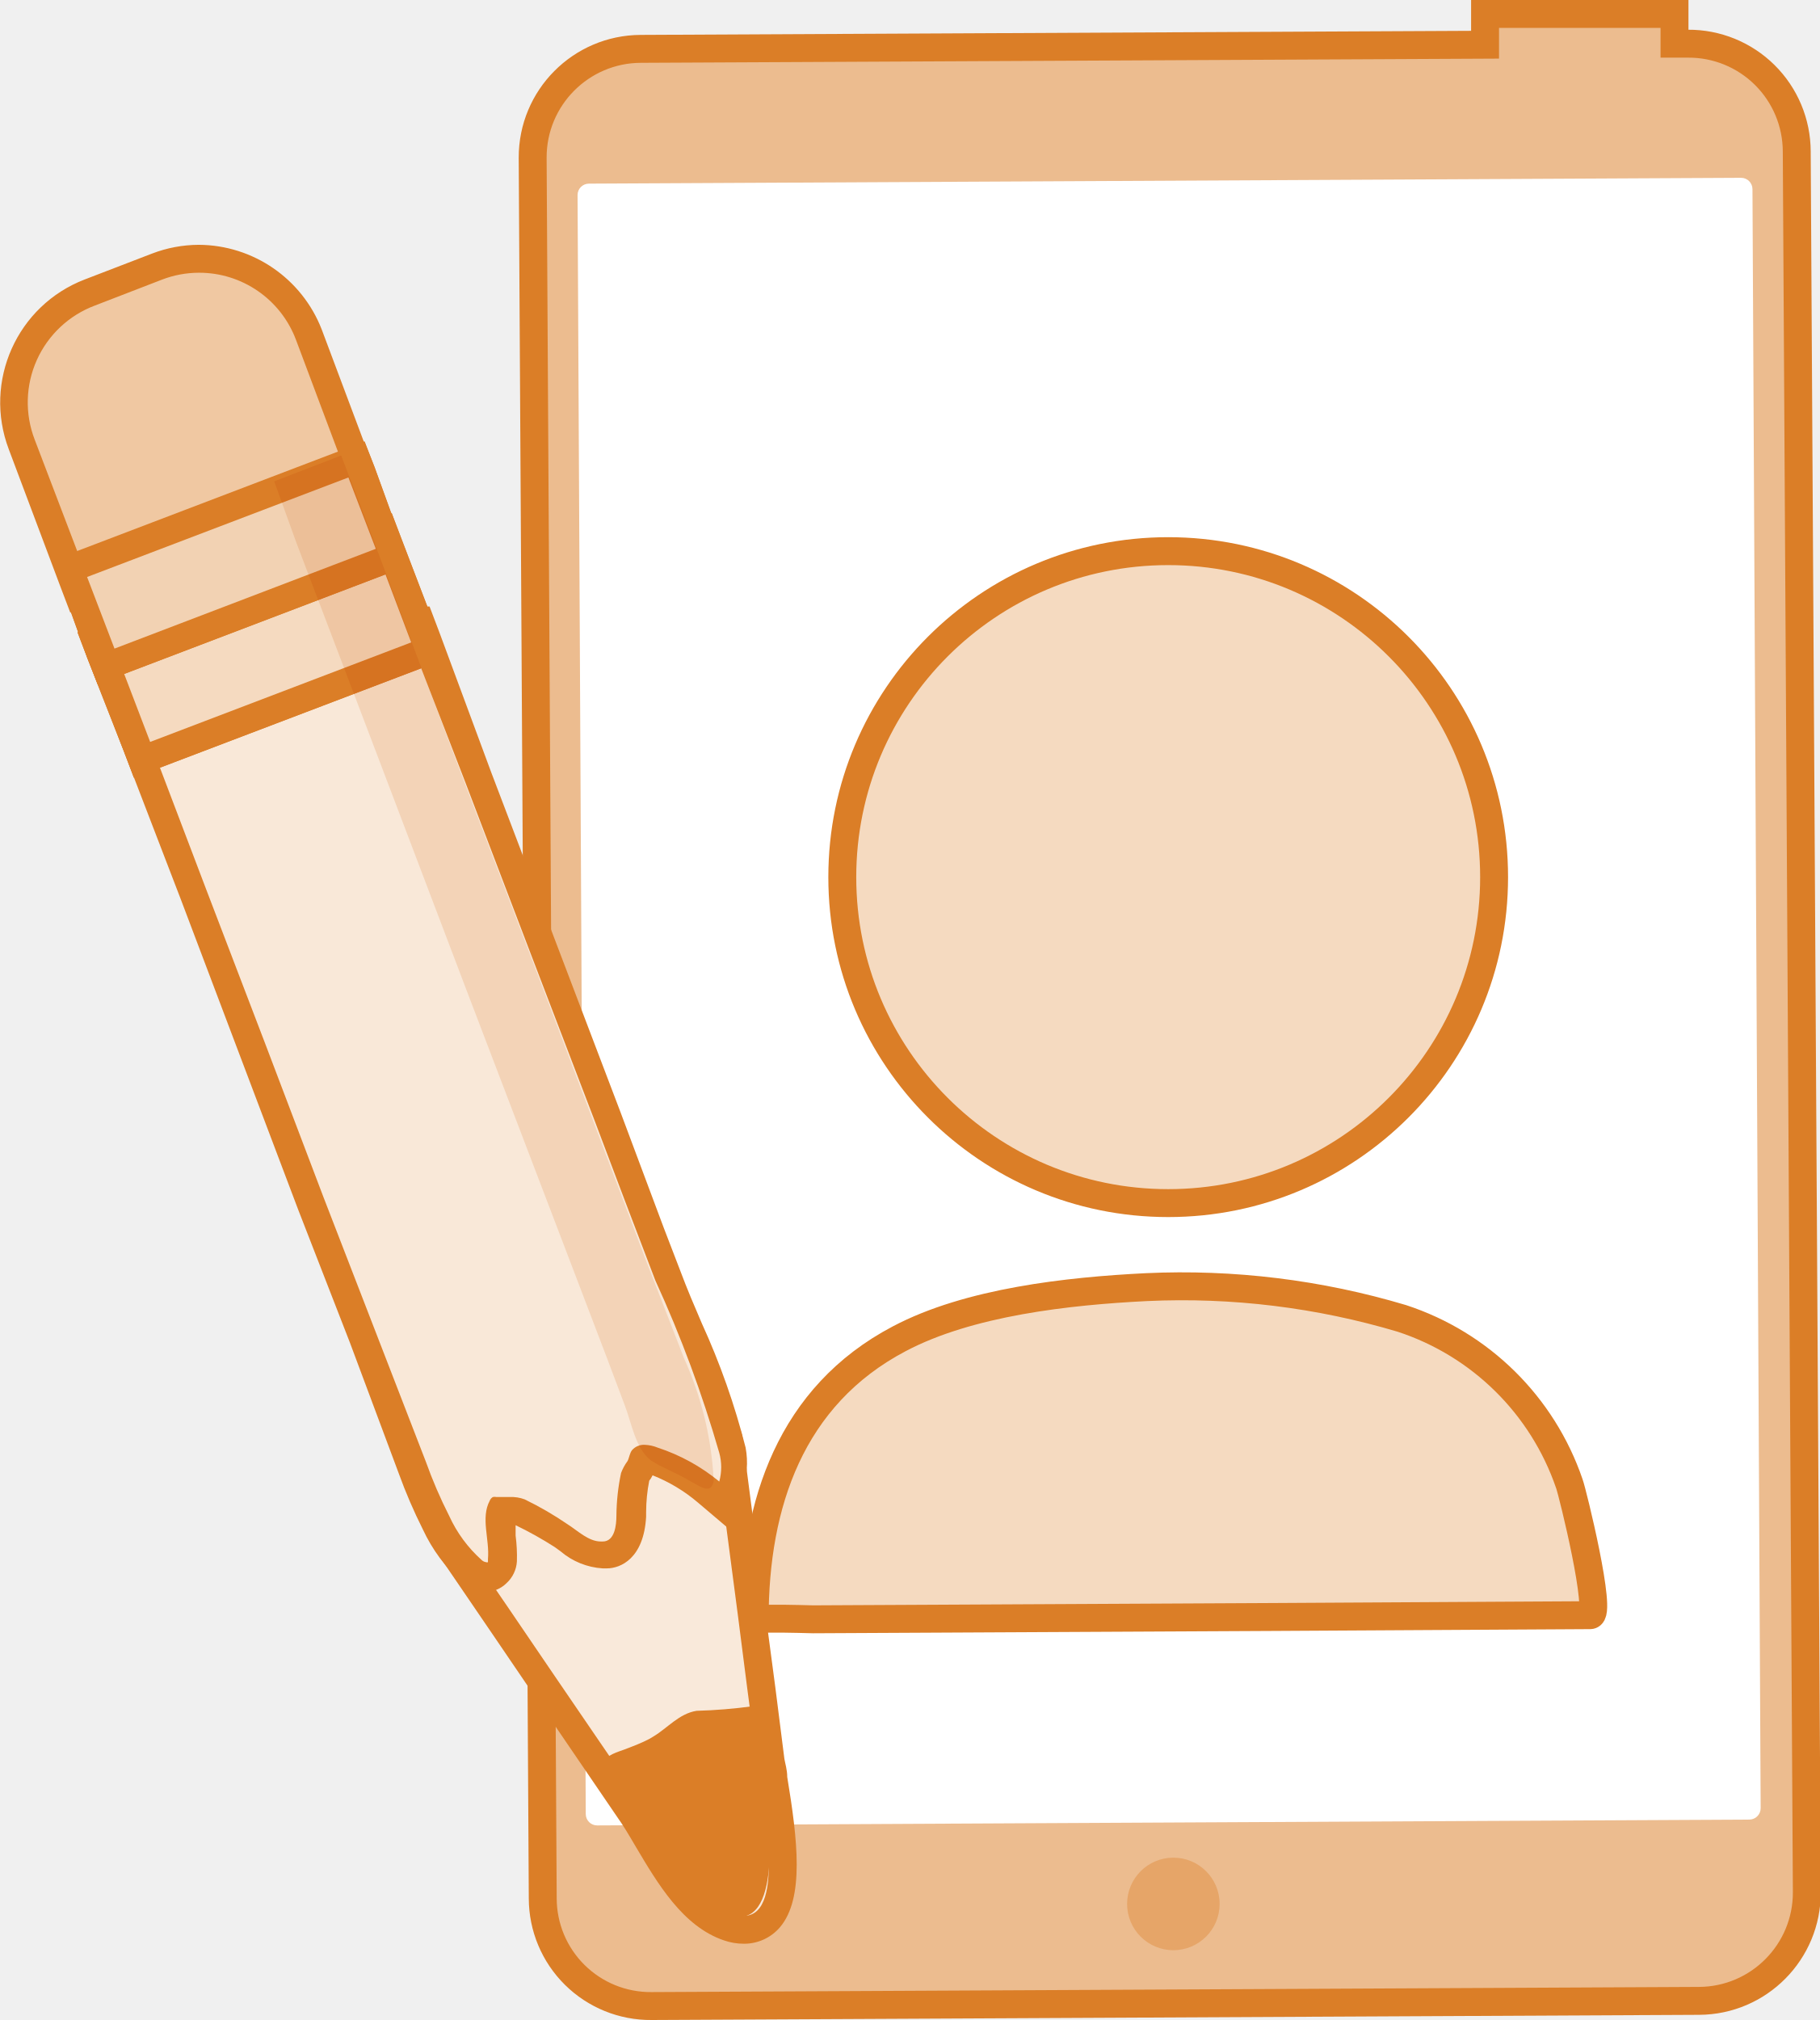
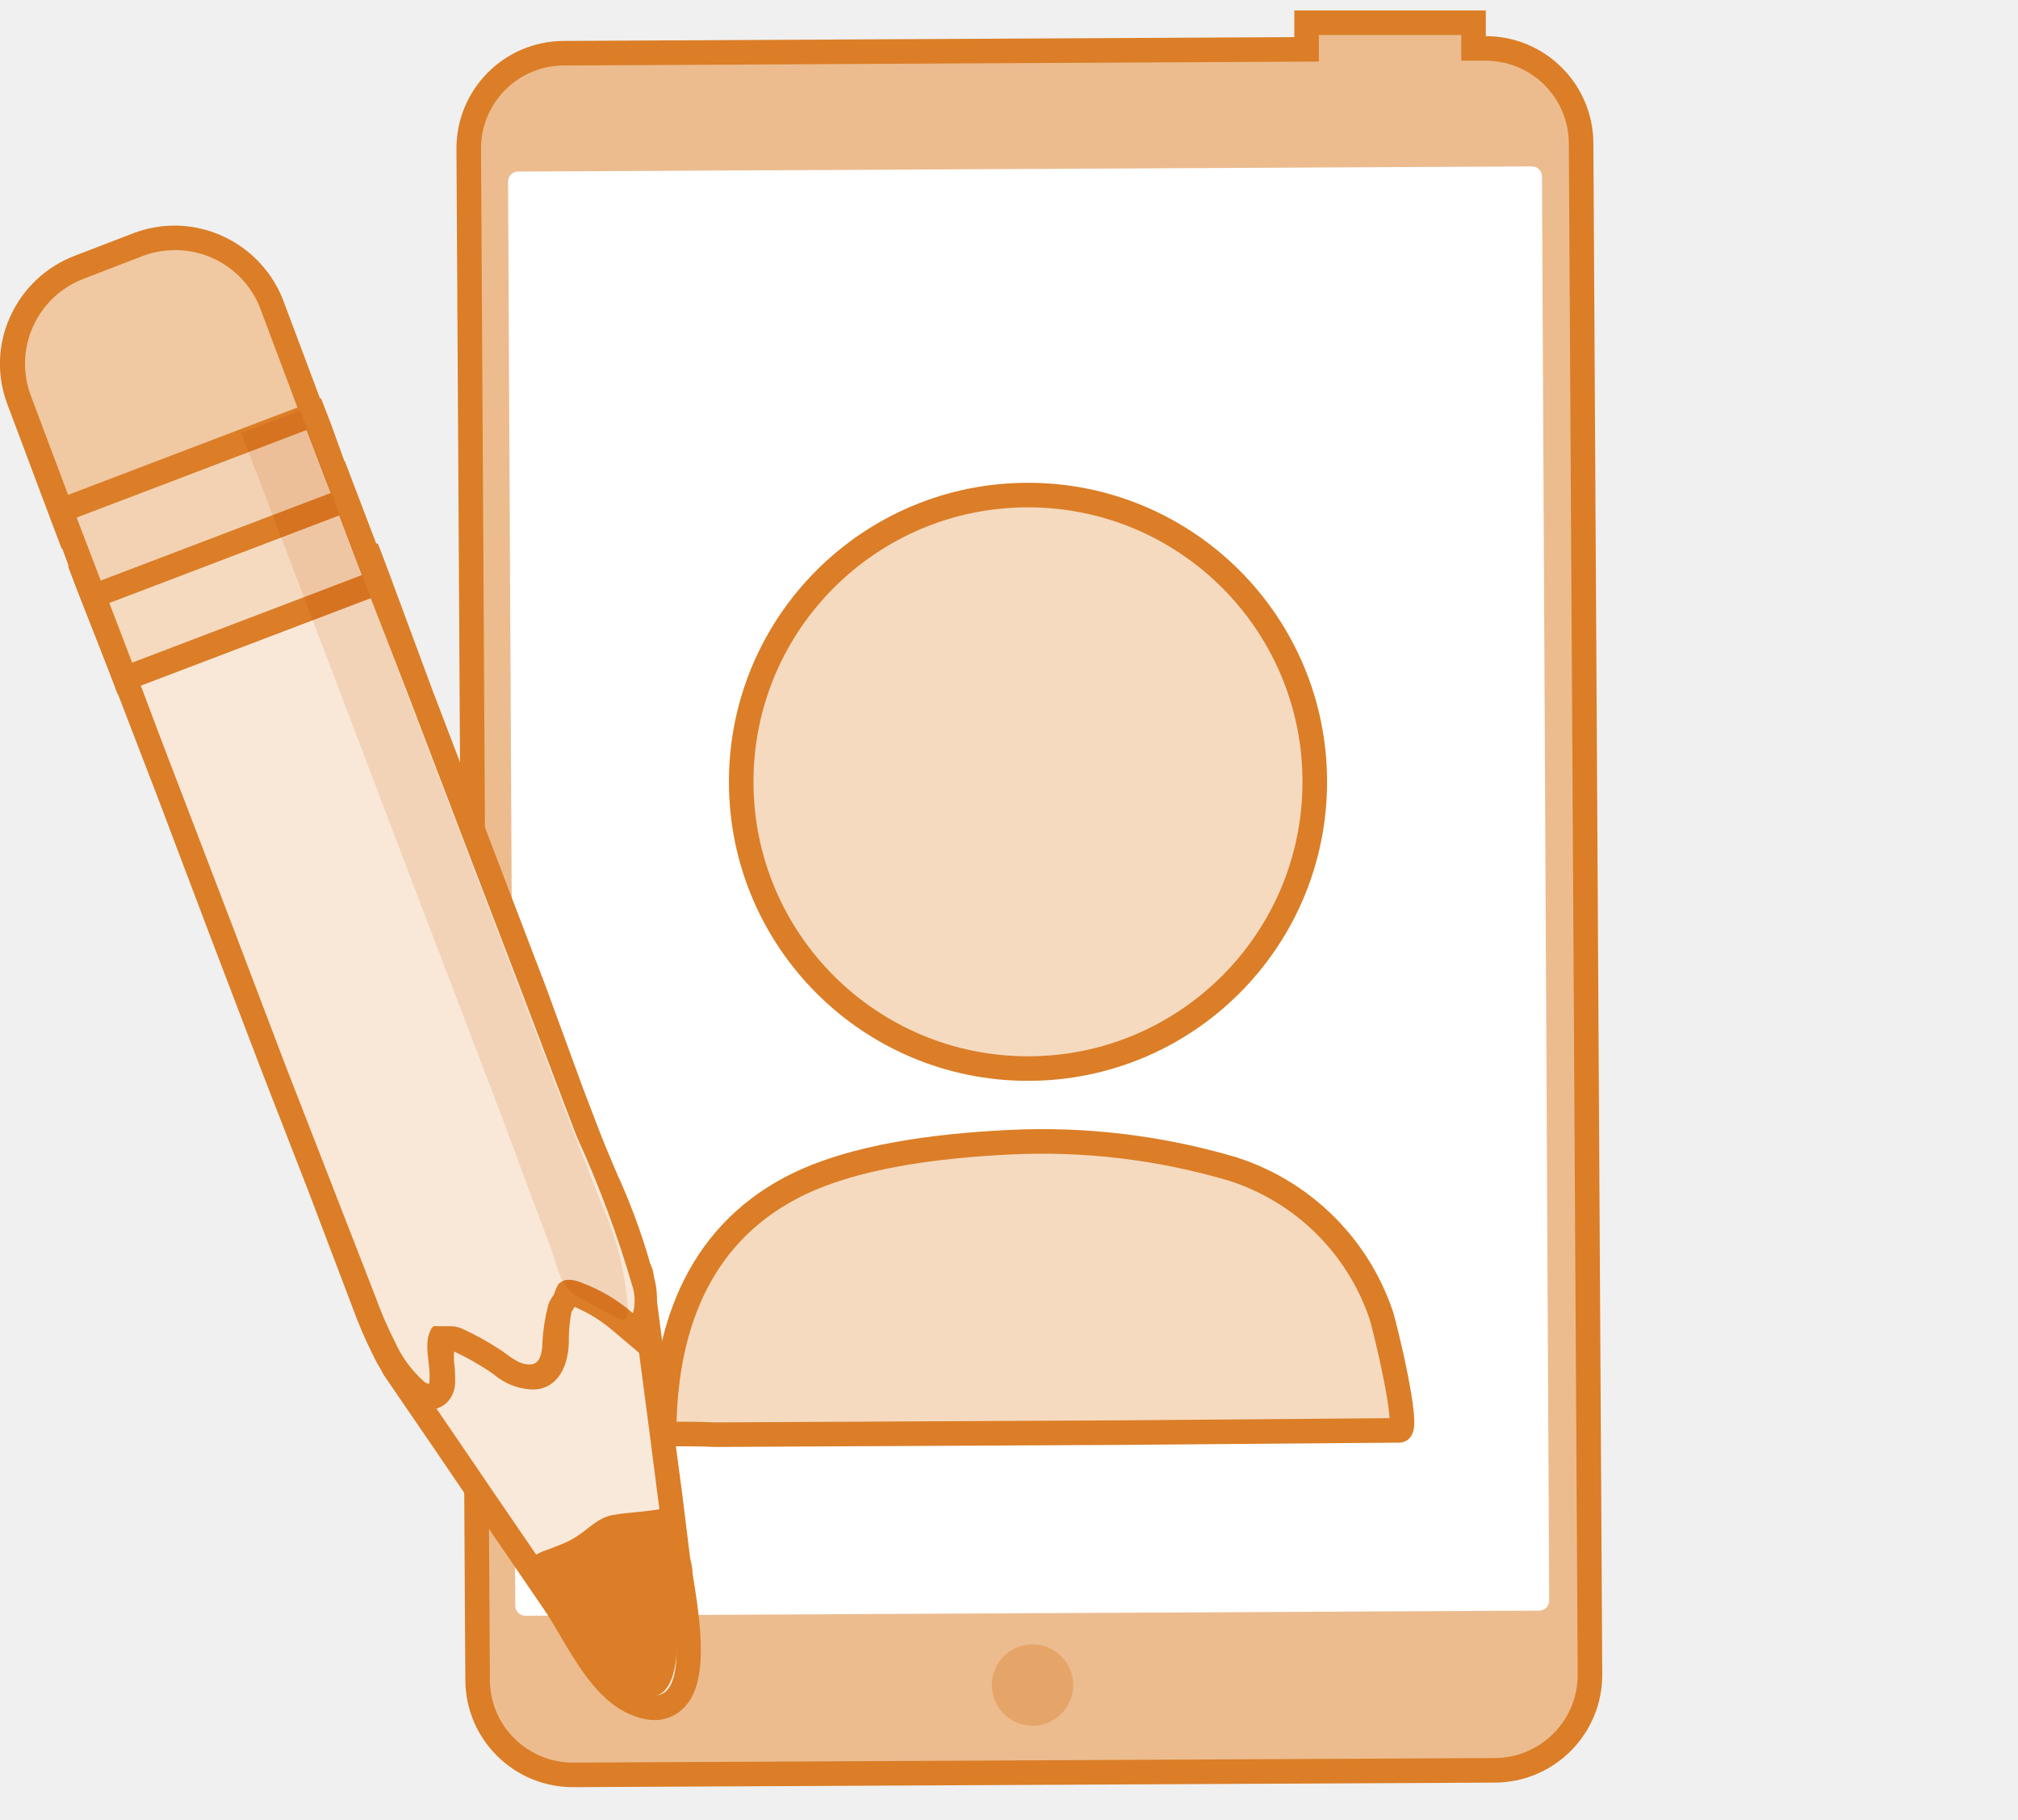
- <svg xmlns="http://www.w3.org/2000/svg" viewBox="0 0 70.4 78.14">
+ <svg xmlns="http://www.w3.org/2000/svg" viewBox="0 0 88.73 80">
  <defs>
-     <style>.cls-1{isolation:isolate;}.cls-2{fill:#ecbc8f;stroke-miterlimit:10;}.cls-2,.cls-5{stroke:#db7e27;stroke-width:1.08px;}.cls-3{fill:#fff;}.cls-4{fill:#e6a568;}.cls-5,.cls-9{fill:#f5dac0;}.cls-5{stroke-linecap:round;stroke-linejoin:round;}.cls-6{fill:#f9e9da;}.cls-7{fill:#db7e27;}.cls-8{fill:#f9e8d8;}.cls-10{fill:#e9b07b;}.cls-11{fill:#f0c8a2;}.cls-12{fill:#f2d2b3;}.cls-13{mix-blend-mode:multiply;}</style>
+     <style>.cls-1{isolation:isolate;}.cls-2{fill:none;}.cls-3{fill:#ecbc8f;stroke-miterlimit:10;}.cls-3,.cls-6{stroke:#db7e27;stroke-width:1.08px;}.cls-4{fill:#fff;}.cls-5{fill:#e6a568;}.cls-10,.cls-6{fill:#f5dac0;}.cls-6{stroke-linecap:round;stroke-linejoin:round;}.cls-7{fill:#f9e9da;}.cls-8{fill:#db7e27;}.cls-9{fill:#f9e8d8;}.cls-11{fill:#e9b07b;}.cls-12{fill:#f0c8a2;}.cls-13{fill:#f2d2b3;}.cls-14{mix-blend-mode:multiply;}</style>
  </defs>
  <g class="cls-1">
    <g id="Layer_2" data-name="Layer 2">
      <g id="Layer_1-2" data-name="Layer 1">
-         <path class="cls-2" d="M65.31,1.69h-.52V.54l-7.33,0V1.73l-32.67.16A4.2,4.2,0,0,0,20.61,6.1L21,73.44a4.17,4.17,0,0,0,4.21,4.16l40.53-.2a4.19,4.19,0,0,0,4.17-4.21L69.52,5.86A4.18,4.18,0,0,0,65.31,1.69Z" />
-         <rect class="cls-3" x="22.5" y="6.99" width="45.46" height="63.51" rx="0.44" transform="translate(-0.19 0.23) rotate(-0.29)" />
-         <circle class="cls-4" cx="45.4" cy="73.65" r="1.79" />
-         <circle class="cls-5" cx="45.2" cy="33.93" r="12.61" />
-         <path class="cls-5" d="M29.2,62.63c0-4.44,1.39-8.63,5.59-10.84,2.7-1.43,6.55-1.85,9.57-2A29.72,29.72,0,0,1,54.24,51a10.2,10.2,0,0,1,6.48,6.39c.13.35,1.29,5.09.81,5.09l-12.29.07-17.78.09C30.71,62.62,29.94,62.6,29.2,62.63Z" />
-         <path class="cls-6" d="M28.78,74.65a1.89,1.89,0,0,1-.6-.1c-1.4-.48-2.32-2-3.13-3.4-.24-.41-.48-.81-.71-1.16l-7-10.25a.54.54,0,0,1-.07-.46.56.56,0,0,1,.32-.35c9.9-3.77,9.94-3.77,10.07-3.77a.55.55,0,0,1,.54.47l1.62,12.48c0,.18.06.43.11.71.36,2.21.64,4.44-.16,5.38A1.25,1.25,0,0,1,28.78,74.65Z" />
-         <path class="cls-7" d="M27.66,55.7h0l.89,6.78q.36,2.85.74,5.7c.17,1.35,1.19,5.93-.51,5.93a1.32,1.32,0,0,1-.42-.07c-1.6-.55-2.58-2.89-3.58-4.35l-3.32-4.86q-1.83-2.7-3.68-5.39s9.81-3.74,9.88-3.74m0-1.08h0c-.28,0-.28,0-10.26,3.81a1.06,1.06,0,0,0-.64.68,1.09,1.09,0,0,0,.13.93l2.17,3.18,1.51,2.22.77,1.12,2.55,3.74c.23.32.46.71.7,1.12.86,1.45,1.83,3.1,3.42,3.64a2.35,2.35,0,0,0,.77.13,1.82,1.82,0,0,0,1.4-.64c.95-1.12.68-3.39.28-5.81,0-.28-.08-.52-.11-.7L30,65.28l-.39-2.94L29.17,59l-.44-3.39a1.09,1.09,0,0,0-1.07-.94Z" />
-         <path class="cls-7" d="M28.23,74.08a7.33,7.33,0,0,1-2.68-2.43,17.81,17.81,0,0,1-2.09-3.2.65.65,0,0,1-.08-.27c0-.27.59-.43.77-.5s.48-.18.72-.29.27-.13.4-.21c.57-.34,1-.89,1.68-1A20.15,20.15,0,0,0,29.14,66l.31,2,.15,1C29.79,70.35,30.27,74.75,28.23,74.08Z" />
-         <path class="cls-8" d="M18.77,61a.75.75,0,0,1-.53-.23,5.55,5.55,0,0,1-1.4-1.91,17,17,0,0,1-.9-2.09L5.11,28.39l11.11-4.24,9.61,25.2c.25.67.54,1.34.82,2a27,27,0,0,1,1.67,4.72,2.66,2.66,0,0,1-.06,1.41l-.27.73-.59-.51a7.06,7.06,0,0,0-2.13-1.26,1,1,0,0,0-.32-.07l-.09.08a2,2,0,0,1-.1.26l-.13.21a.55.55,0,0,0-.08.13,6.74,6.74,0,0,0-.15,1.36v.19c0,.36-.07,1.45-1,1.53h-.12a2.26,2.26,0,0,1-1.31-.57l-.26-.18a11.82,11.82,0,0,0-1.59-.88.83.83,0,0,0-.37-.05h-.35a2.55,2.55,0,0,0,0,1,4.55,4.55,0,0,1,.05.91.7.7,0,0,1-.19.47l-.16.16Z" />
-         <path class="cls-7" d="M15.91,24.85,18,30.25q2.49,6.54,5,13.08,1.17,3.11,2.36,6.21a47.64,47.64,0,0,1,2.47,6.66,2.09,2.09,0,0,1,0,1.11A7.33,7.33,0,0,0,25.45,56a1.45,1.45,0,0,0-.51-.11.61.61,0,0,0-.48.2c-.1.12-.11.3-.18.43a1.86,1.86,0,0,0-.25.46,8.34,8.34,0,0,0-.18,1.65c0,.36-.06,1-.53,1h-.07c-.48,0-.9-.42-1.28-.66A12.94,12.94,0,0,0,20.3,58a1.44,1.44,0,0,0-.58-.09h-.51a.32.32,0,0,0-.14,0,.28.28,0,0,0-.12.14c-.36.67,0,1.5-.07,2.26,0,0,0,.09,0,.12a.08.08,0,0,1-.07,0,.3.3,0,0,1-.17-.08,5.17,5.17,0,0,1-1.26-1.71,18,18,0,0,1-.9-2.09L12.52,46.32q-2.27-6-4.54-11.91L5.81,28.7l10.1-3.85m.63-1.39-1,.38L5.42,27.69l-1,.39.38,1L7,34.8l2.27,6,2.27,6,2,5.14L15.43,57a20,20,0,0,0,.93,2.16,6.42,6.42,0,0,0,1.51,2.05,1.33,1.33,0,0,0,.9.37,1.17,1.17,0,0,0,.83-.34A1.24,1.24,0,0,0,20,60.4a6.25,6.25,0,0,0-.05-1c0-.13,0-.27,0-.4h0a14.28,14.28,0,0,1,1.52.85l.22.16a2.77,2.77,0,0,0,1.63.66h.16c.53,0,1.43-.38,1.52-2v-.18a6.36,6.36,0,0,1,.12-1.21l0,0a1.07,1.07,0,0,0,.13-.21A6.23,6.23,0,0,1,27,58.12l1.18,1,.54-1.46A3.23,3.23,0,0,0,28.85,56a28.39,28.39,0,0,0-1.7-4.82c-.28-.65-.57-1.33-.82-2l-.65-1.69L24,43,19,29.86l-1-2.7-1-2.7-.38-1Z" />
-         <rect class="cls-3" x="4.22" y="22.5" width="11.89" height="4.94" transform="translate(-8.23 5.26) rotate(-20.86)" />
-         <path class="cls-7" d="M14.54,21.23l1.37,3.62L5.81,28.7,4.43,25.09l10.11-3.86m.62-1.39-1,.39L4,24.08l-1,.38.38,1L4.8,29.08l.38,1,1-.38L16.3,25.85l1-.38-.38-1-1.38-3.61-.38-1Z" />
-         <rect class="cls-9" x="4.22" y="22.5" width="11.89" height="4.94" transform="translate(-8.23 5.26) rotate(-20.86)" />
-         <path class="cls-7" d="M14.54,21.23l1.37,3.62L5.81,28.7,4.43,25.09l10.11-3.86m.62-1.39-1,.39L4,24.08l-1,.38.38,1L4.8,29.08l.38,1,1-.38L16.3,25.85l1-.38-.38-1-1.38-3.61-.38-1Z" />
-         <rect class="cls-10" x="3.01" y="19.76" width="11.89" height="4.04" transform="translate(-7.17 4.62) rotate(-20.86)" />
-         <path class="cls-7" d="M13.48,18.47l1.06,2.76L4.43,25.09,3.37,22.32l10.11-3.85m.62-1.39-1,.38L3,21.31,2,21.7l.39,1,1,2.77.39,1,1-.39,10.11-3.85,1-.38-.39-1-1-2.76-.39-1Z" />
-         <path class="cls-11" d="M.84,17.18A4.57,4.57,0,0,1,3.48,11.3l2.59-1A4.51,4.51,0,0,1,7.69,10,4.58,4.58,0,0,1,12,13l2.23,5.83L3.06,23Z" />
-         <path class="cls-7" d="M7.69,10.55a4,4,0,0,1,3.76,2.59l2,5.33L3.37,22.32,1.34,17a4,4,0,0,1,2.33-5.18l2.59-1a4,4,0,0,1,1.43-.27m0-1.08a5.1,5.1,0,0,0-1.81.34l-2.6,1A5.1,5.1,0,0,0,.34,17.38l2,5.32.38,1,1-.38,10.11-3.85,1-.39-.38-1-2-5.33A5.13,5.13,0,0,0,7.69,9.47Z" />
-         <rect class="cls-12" x="3.01" y="19.76" width="11.89" height="4.04" transform="translate(-7.17 4.62) rotate(-20.86)" />
-         <path class="cls-7" d="M13.48,18.47l1.06,2.76L4.43,25.09,3.37,22.32l10.11-3.85m.62-1.39-1,.38L3,21.31,2,21.7l.39,1,1,2.77.39,1,1-.39,10.11-3.85,1-.38-.39-1-1-2.76-.39-1Z" />
-         <g class="cls-13">
-           <path class="cls-8" d="M26.36,57.1l.7.39c.14.07.3.14.43.06a.43.43,0,0,0,.12-.35,13,13,0,0,0-1.14-4.65L25,48.77,21.3,39,17.43,28.84l-3-8-1.23-3.22-2.59,1L11.47,21l2.81,7.38,3.8,10,3.82,10,1.61,4.22.67,1.78c.26.68.41,1.65,1,2.11l.3.18Z" />
+         <rect class="cls-2" x="0.73" width="88" height="80" />
+         <path class="cls-3" d="M65.31,2.13h-.52V1L57.45,1V2.17l-32.67.17a4.19,4.19,0,0,0-4.17,4.21L21,73.88a4.19,4.19,0,0,0,4.21,4.17l40.53-.2a4.2,4.2,0,0,0,4.17-4.22L69.52,6.3A4.19,4.19,0,0,0,65.31,2.13Z" />
+         <rect class="cls-4" x="22.5" y="7.43" width="45.46" height="63.51" rx="0.44" transform="translate(-0.2 0.23) rotate(-0.29)" />
+         <circle class="cls-5" cx="45.4" cy="74.1" r="1.79" />
+         <circle class="cls-6" cx="45.2" cy="34.38" r="12.61" />
+         <path class="cls-6" d="M29.2,63.07c0-4.44,1.39-8.63,5.59-10.84,2.7-1.42,6.55-1.85,9.57-2a29.46,29.46,0,0,1,9.88,1.19,10.16,10.16,0,0,1,6.48,6.38c.13.35,1.29,5.1.81,5.1L49.24,63l-17.78.09C30.71,63.06,29.94,63.05,29.2,63.07Z" />
+         <path class="cls-7" d="M28.78,75.1a1.91,1.91,0,0,1-.6-.11c-1.4-.47-2.32-2-3.13-3.4-.24-.41-.48-.81-.71-1.15l-7-10.26a.53.53,0,0,1-.07-.46.54.54,0,0,1,.32-.34c9.9-3.77,9.94-3.77,10.07-3.77a.55.55,0,0,1,.54.47l1.62,12.47c0,.19.06.43.11.72.36,2.2.64,4.43-.16,5.37A1.26,1.26,0,0,1,28.78,75.1Z" />
+         <path class="cls-8" d="M27.66,56.15h0l.89,6.77q.36,2.85.74,5.7c.17,1.36,1.19,5.94-.51,5.94a1.35,1.35,0,0,1-.42-.08c-1.6-.54-2.58-2.89-3.58-4.35l-3.32-4.86c-1.22-1.8-2.45-3.59-3.68-5.39,0,0,9.81-3.73,9.88-3.73m0-1.08h0c-.28,0-.28,0-10.26,3.8a1,1,0,0,0-.64.69,1.09,1.09,0,0,0,.13.93l2.17,3.17,1.51,2.22L21.34,67l2.55,3.73c.23.33.46.72.7,1.13C25.45,73.32,26.42,75,28,75.5a2.37,2.37,0,0,0,.77.14,1.79,1.79,0,0,0,1.4-.65c.95-1.12.68-3.39.28-5.81,0-.28-.08-.52-.11-.7L30,65.72l-.39-2.94-.44-3.38L28.73,56a1.08,1.08,0,0,0-1.07-.94Z" />
+         <path class="cls-8" d="M28.23,74.53a7.51,7.51,0,0,1-2.68-2.43,18.17,18.17,0,0,1-2.09-3.2.7.7,0,0,1-.08-.27c0-.28.59-.44.77-.51s.48-.18.72-.29a3,3,0,0,0,.4-.21c.57-.34,1-.88,1.68-1s1.46-.13,2.19-.28l.31,2,.15,1.05C29.79,70.8,30.27,75.2,28.23,74.53Z" />
+         <path class="cls-9" d="M18.77,61.48a.79.79,0,0,1-.53-.23,5.71,5.71,0,0,1-1.4-1.92,16.33,16.33,0,0,1-.9-2.09L5.11,28.83,16.22,24.6l9.61,25.19c.25.67.54,1.34.82,2a27.11,27.11,0,0,1,1.67,4.73,2.67,2.67,0,0,1-.06,1.41l-.27.73-.59-.51a7.09,7.09,0,0,0-2.13-1.27,1,1,0,0,0-.32-.07l-.09.08c0,.09-.06.18-.1.27l-.13.2a.55.55,0,0,0-.08.14,6.59,6.59,0,0,0-.15,1.36v.18c0,.36-.07,1.45-1,1.53h-.12A2.25,2.25,0,0,1,21.94,60a2,2,0,0,0-.26-.18A11.89,11.89,0,0,0,20.09,59a1,1,0,0,0-.37-.05h-.35a2.6,2.6,0,0,0,0,1,4.45,4.45,0,0,1,.05.9.68.68,0,0,1-.19.47l-.16.16Z" />
+         <path class="cls-8" d="M15.91,25.29,18,30.69q2.49,6.54,5,13.08,1.17,3.1,2.36,6.21a48.11,48.11,0,0,1,2.47,6.66,2.09,2.09,0,0,1,0,1.11,7.33,7.33,0,0,0-2.3-1.36,1.45,1.45,0,0,0-.51-.11.59.59,0,0,0-.48.21,2.05,2.05,0,0,0-.18.43,1.79,1.79,0,0,0-.25.45A8.35,8.35,0,0,0,23.85,59c0,.36-.06,1-.53,1h-.07c-.48,0-.9-.42-1.28-.66a11.79,11.79,0,0,0-1.67-.92,1.29,1.29,0,0,0-.58-.1h-.51a.32.32,0,0,0-.14,0,.32.32,0,0,0-.12.14c-.36.67,0,1.5-.07,2.26,0,0,0,.09,0,.12a.09.09,0,0,1-.07,0,.32.32,0,0,1-.17-.09,5.17,5.17,0,0,1-1.26-1.71,18,18,0,0,1-.9-2.09L12.52,46.77q-2.27-6-4.54-11.91C7.26,33,6.53,31.05,5.81,29.14l10.1-3.85m.63-1.39-1,.38L5.42,28.14l-1,.38.38,1L7,35.24l2.27,6,2.27,5.95,2,5.14,1.95,5.14a20,20,0,0,0,.93,2.16,6.3,6.3,0,0,0,1.51,2,1.33,1.33,0,0,0,.9.37,1.21,1.21,0,0,0,.83-.33,1.28,1.28,0,0,0,.35-.83,6.12,6.12,0,0,0-.05-1c0-.14,0-.28,0-.41h0a11.46,11.46,0,0,1,1.52.85l.22.15a2.77,2.77,0,0,0,1.63.67h.16c.53,0,1.43-.38,1.52-2V58.9a6.36,6.36,0,0,1,.12-1.21l0,0a1.59,1.59,0,0,0,.13-.22A6.45,6.45,0,0,1,27,58.56l1.18,1,.54-1.47a3.23,3.23,0,0,0,.09-1.71,28,28,0,0,0-1.7-4.81c-.28-.66-.57-1.34-.82-2l-.65-1.7L24,43.39,19,30.31l-1-2.7-1-2.7-.38-1Z" />
+         <rect class="cls-4" x="4.22" y="22.94" width="11.89" height="4.94" transform="translate(-8.38 5.29) rotate(-20.86)" />
+         <path class="cls-8" d="M14.54,21.68l1.37,3.61L5.81,29.14,4.43,25.53l10.11-3.85m.62-1.39-1,.38L4,24.52l-1,.39.38,1L4.8,29.53l.38,1,1-.38L16.3,26.3l1-.39-.38-1-1.38-3.62-.38-1Z" />
+         <rect class="cls-10" x="4.22" y="22.94" width="11.89" height="4.94" transform="translate(-8.38 5.29) rotate(-20.86)" />
+         <path class="cls-8" d="M14.54,21.68l1.37,3.61L5.81,29.14,4.43,25.53l10.11-3.85m.62-1.39-1,.38L4,24.52l-1,.39.38,1L4.8,29.53l.38,1,1-.38L16.3,26.3l1-.39-.38-1-1.38-3.62-.38-1Z" />
+         <rect class="cls-11" x="3.01" y="20.2" width="11.89" height="4.04" transform="translate(-7.33 4.65) rotate(-20.86)" />
+         <path class="cls-8" d="M13.48,18.91l1.06,2.77L4.43,25.53,3.37,22.76l10.11-3.85m.62-1.39-1,.39L3,21.76l-1,.38.39,1,1,2.76.39,1,1-.38,10.11-3.85,1-.39-.39-1-1-2.76-.39-1Z" />
+         <path class="cls-12" d="M.84,17.63a4.58,4.58,0,0,1,2.64-5.89l2.59-1a4.51,4.51,0,0,1,1.62-.3A4.59,4.59,0,0,1,12,13.39l2.23,5.83L3.06,23.46Z" />
+         <path class="cls-8" d="M7.69,11a4,4,0,0,1,3.76,2.58l2,5.33L3.37,22.76l-2-5.32a4,4,0,0,1,2.33-5.19l2.59-1A4,4,0,0,1,7.69,11m0-1.08a5.09,5.09,0,0,0-1.81.33l-2.6,1A5.1,5.1,0,0,0,.45,13.92a5,5,0,0,0-.11,3.9l2,5.33.38,1,1-.39,10.11-3.85,1-.38-.38-1-2-5.33A5.14,5.14,0,0,0,7.69,9.92Z" />
+         <rect class="cls-13" x="3.01" y="20.2" width="11.89" height="4.04" transform="translate(-7.33 4.65) rotate(-20.86)" />
+         <path class="cls-8" d="M13.48,18.91l1.06,2.77L4.43,25.53,3.37,22.76l10.11-3.85m.62-1.39-1,.39L3,21.76l-1,.38.39,1,1,2.76.39,1,1-.38,10.11-3.85,1-.39-.39-1-1-2.76-.39-1Z" />
+         <g class="cls-14">
+           <path class="cls-9" d="M26.36,57.54l.7.39c.14.07.3.15.43.06a.41.41,0,0,0,.12-.34A13,13,0,0,0,26.47,53L25,49.22,21.3,39.44,17.43,29.28l-3-8-1.23-3.23-2.59,1,.89,2.32,2.81,7.38,3.8,10,3.82,10L23.51,53l.67,1.77c.26.68.41,1.66,1,2.11a2.38,2.38,0,0,0,.3.18Z" />
        </g>
      </g>
    </g>
  </g>
</svg>
